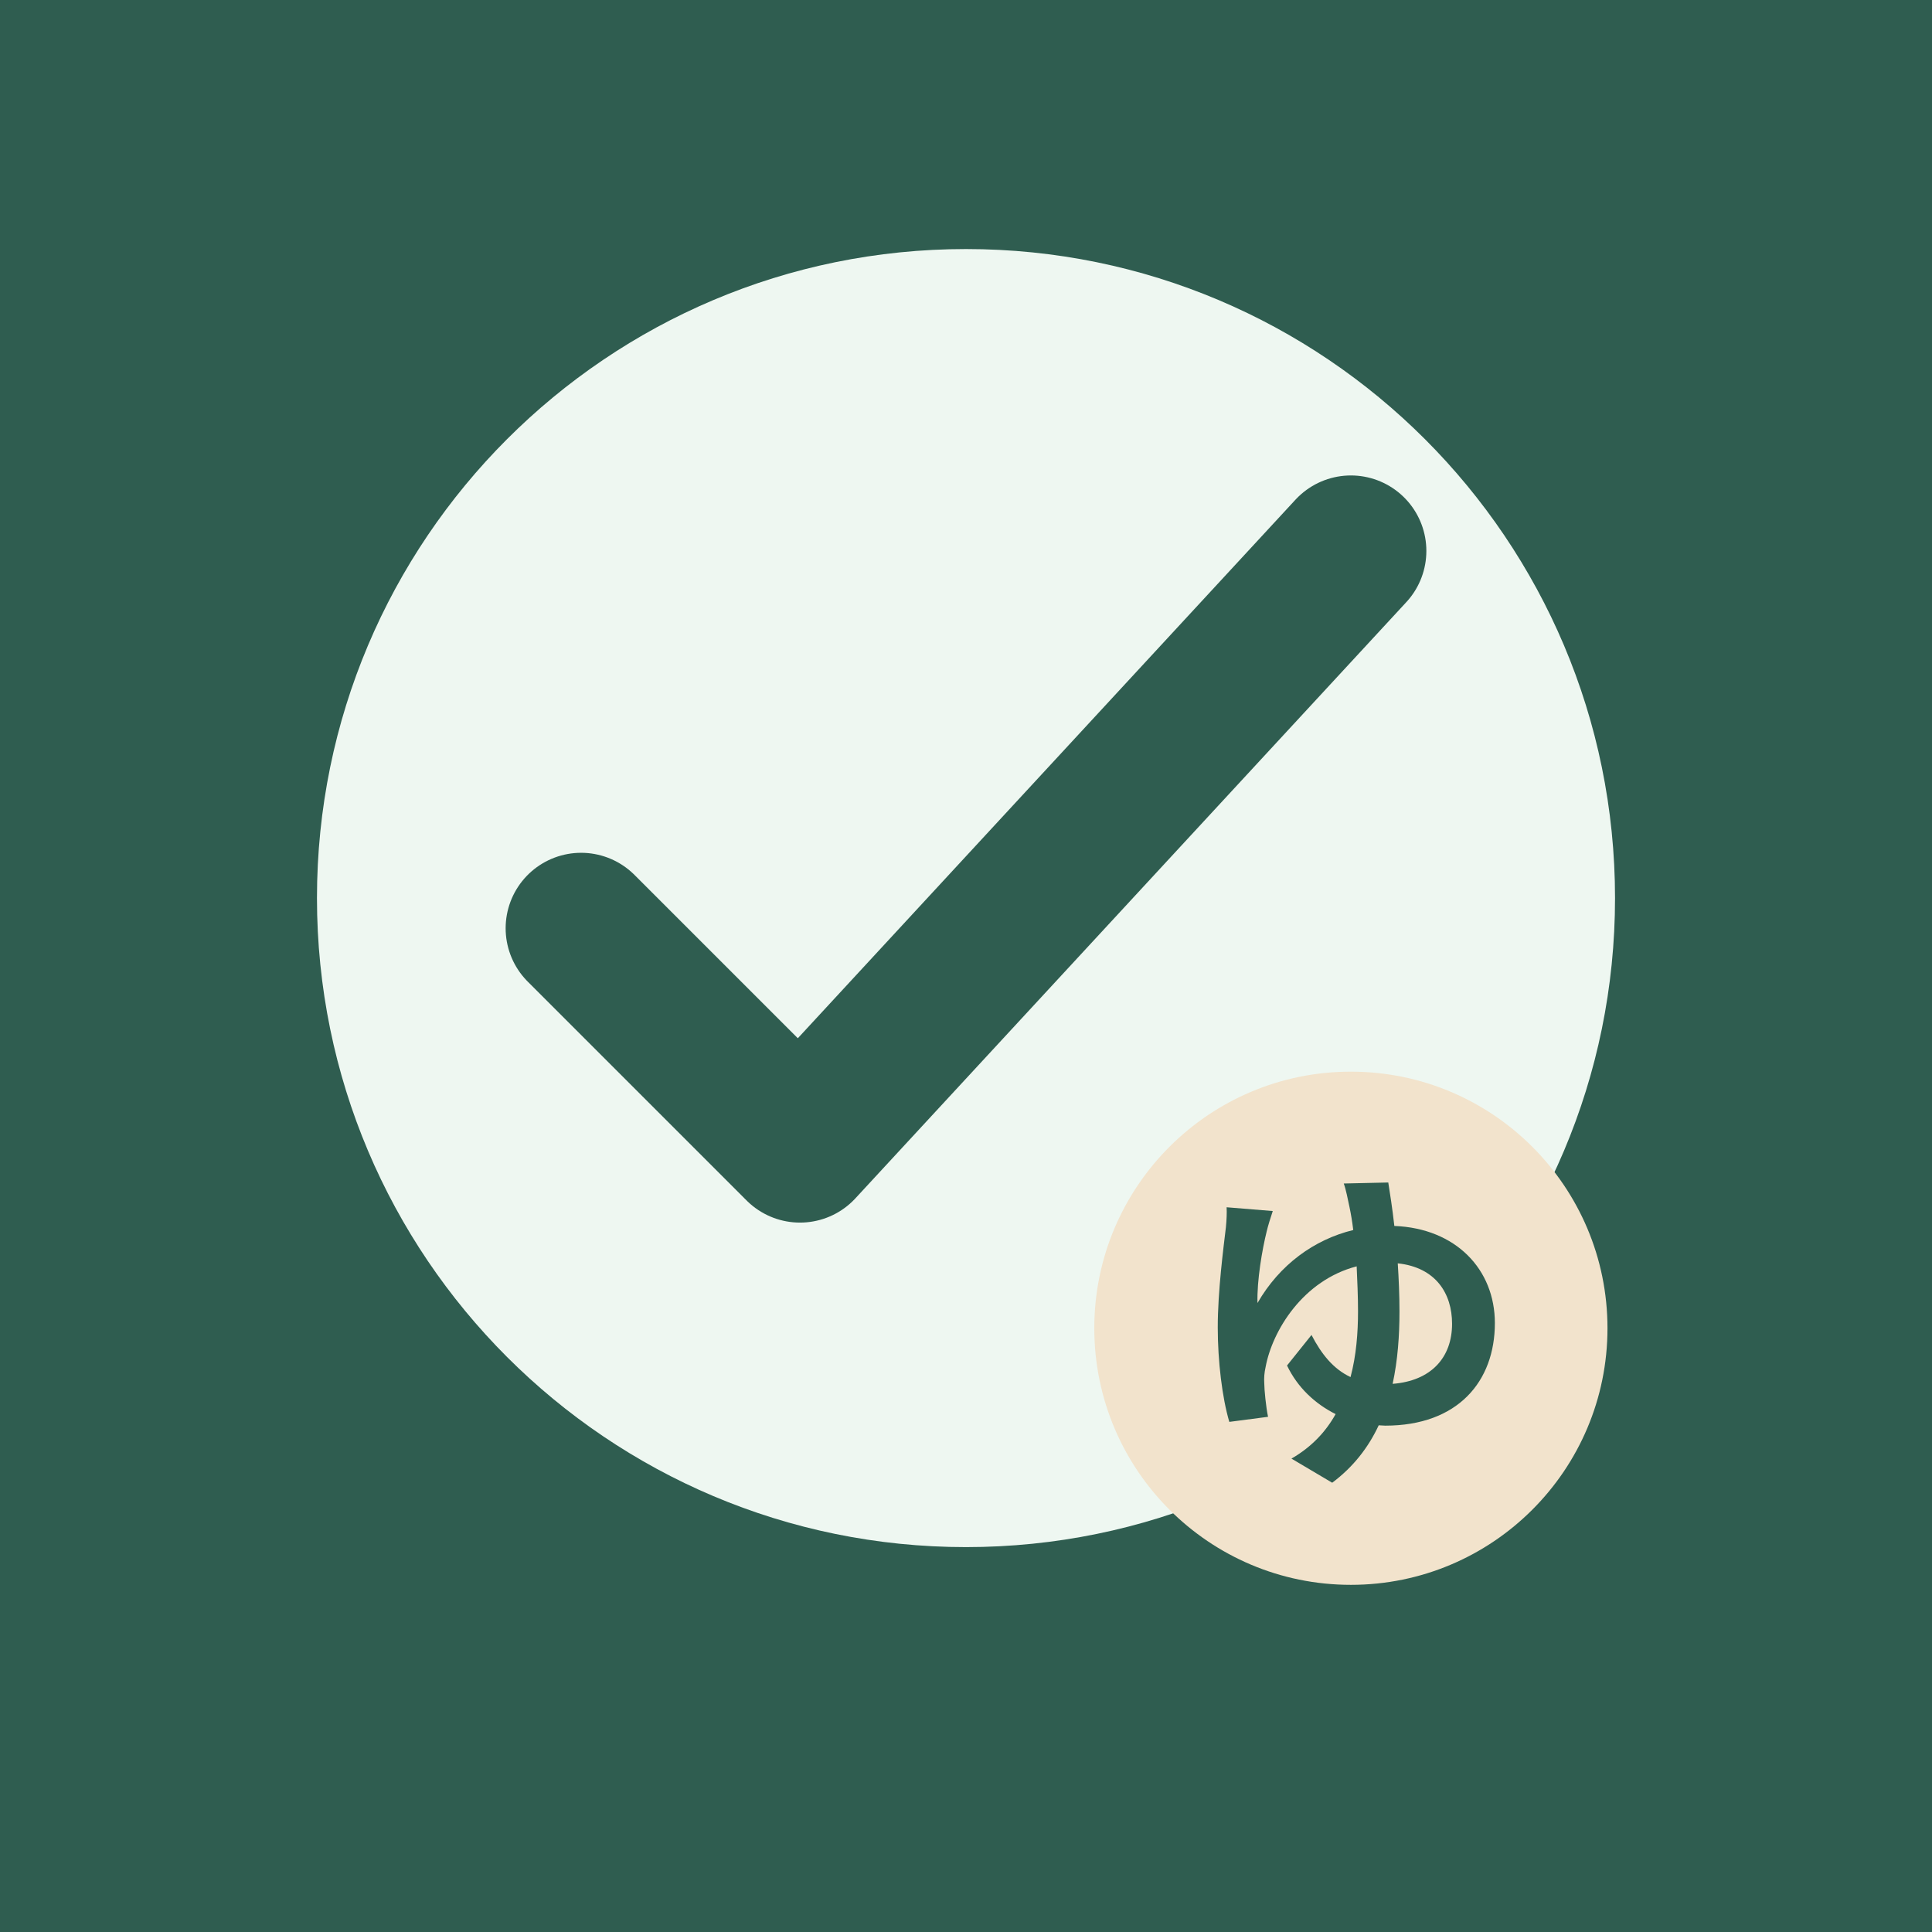
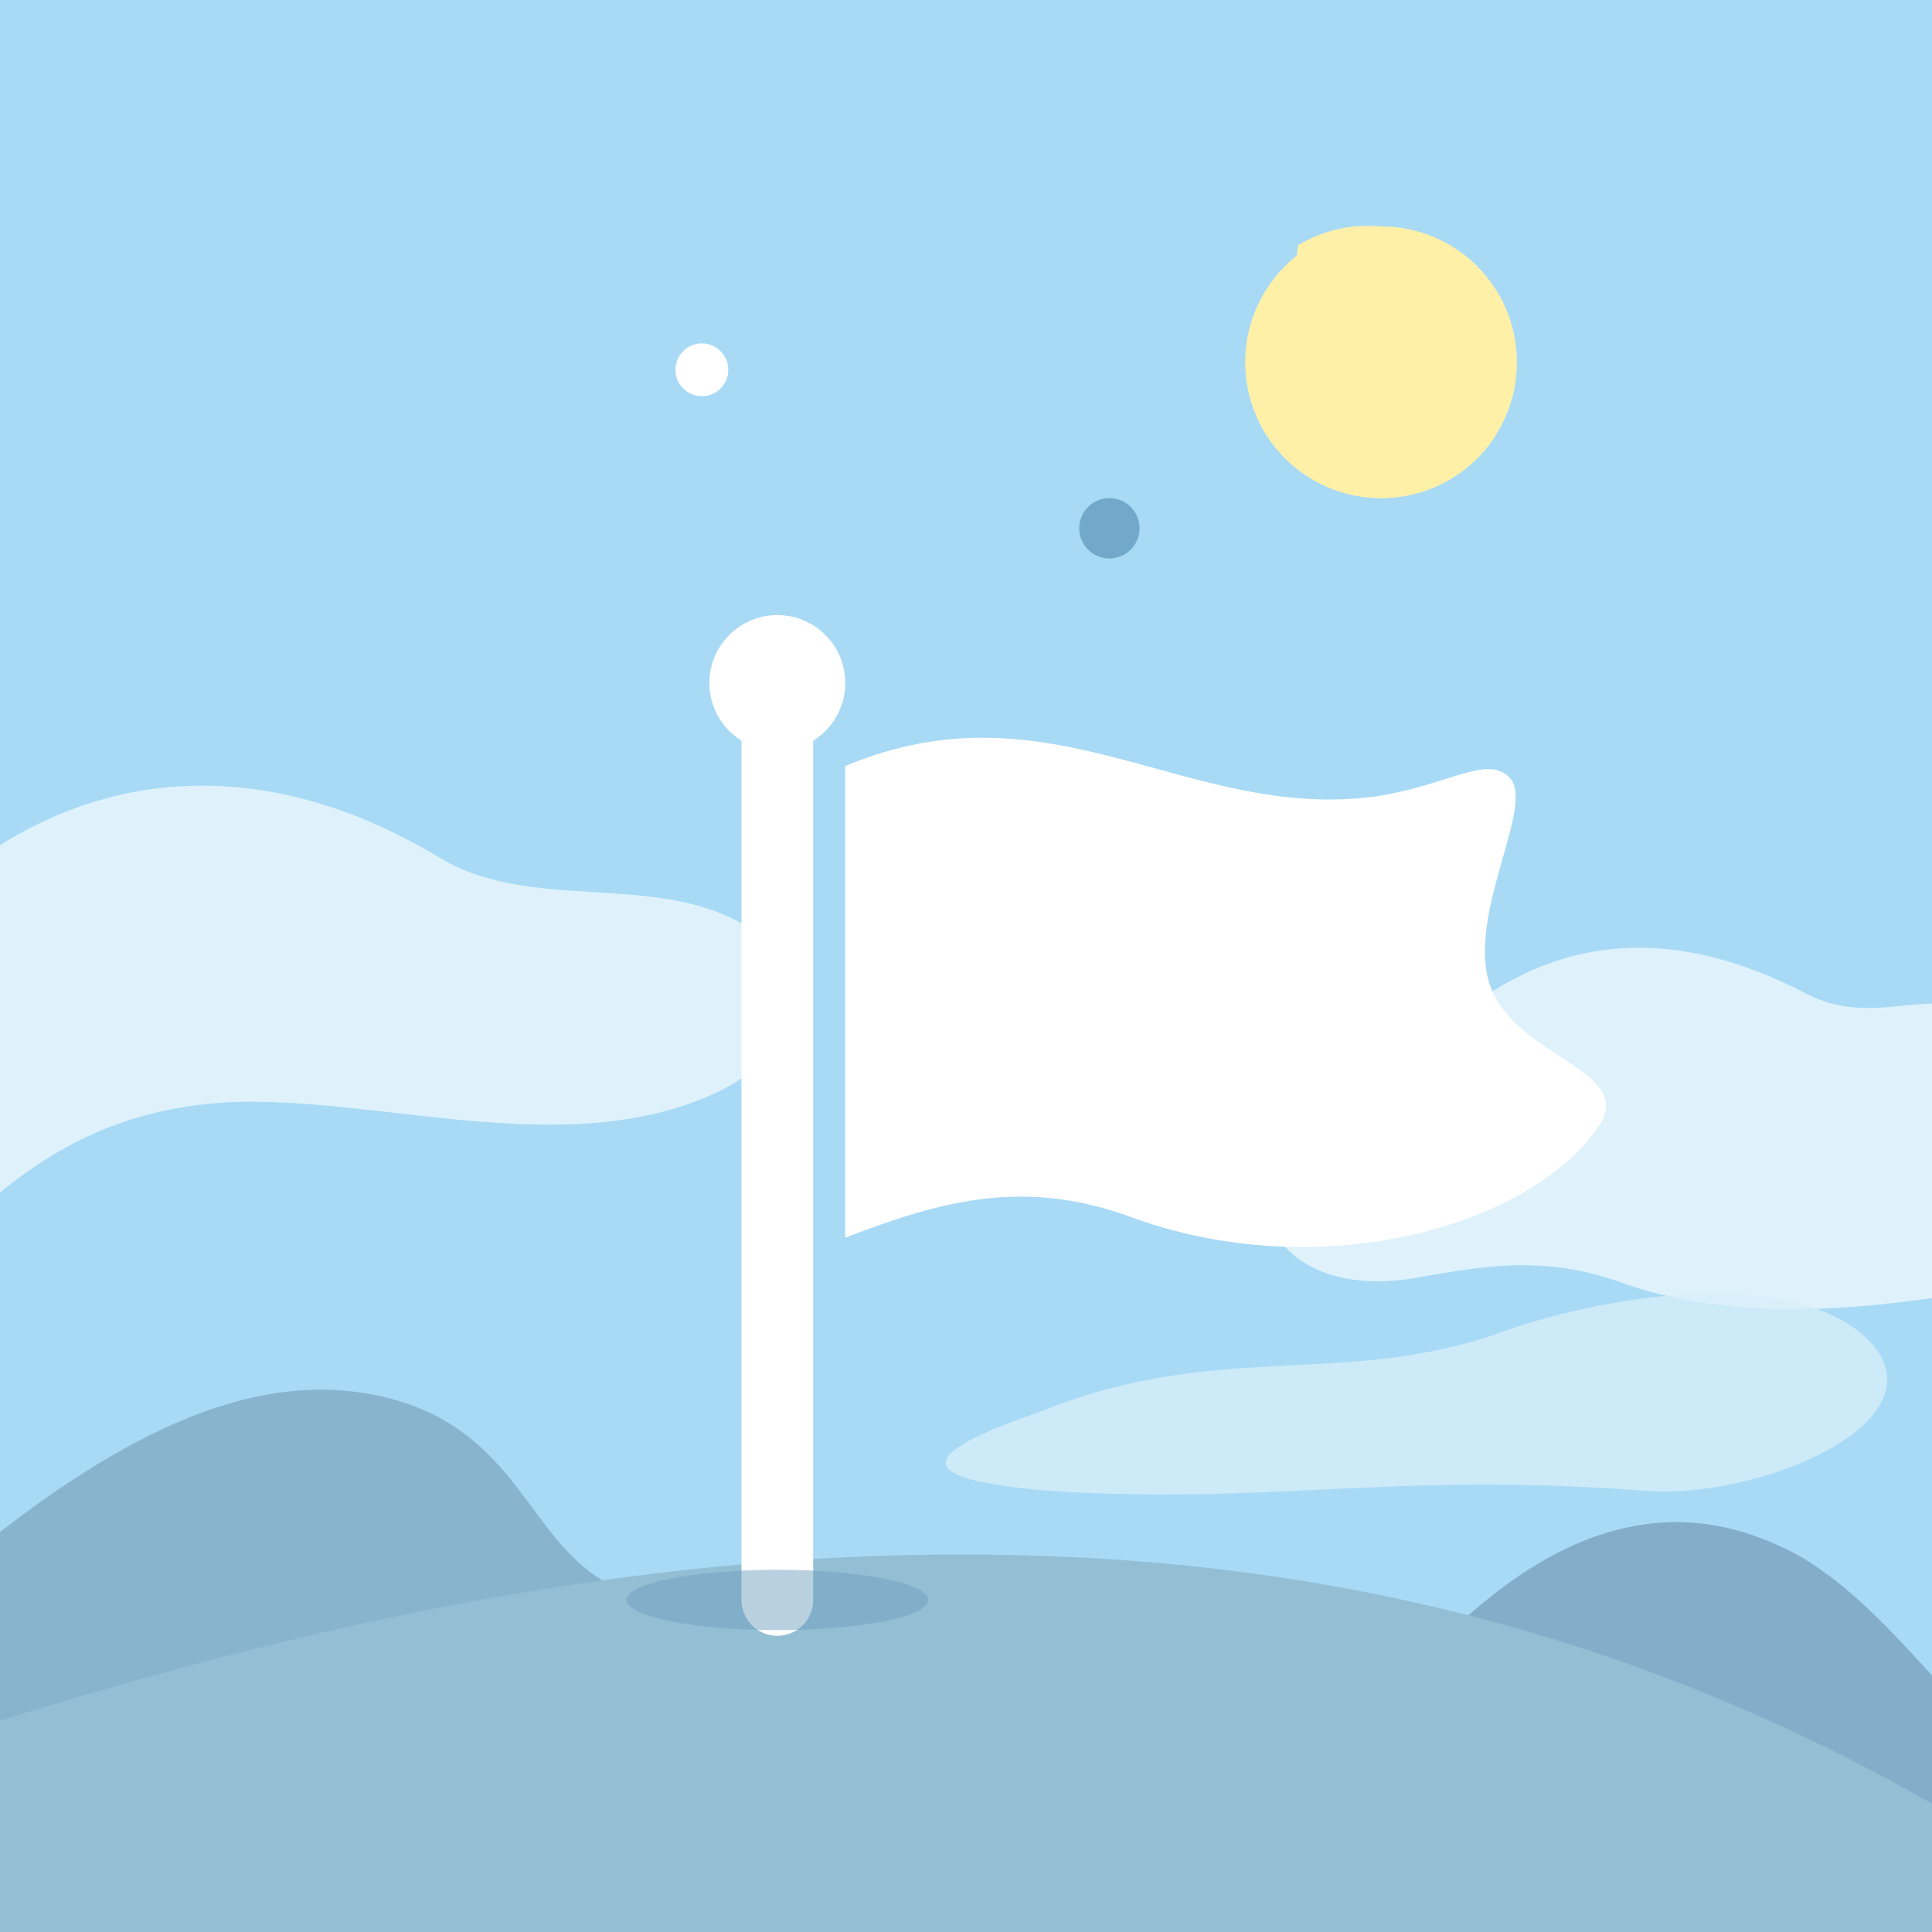
<svg xmlns="http://www.w3.org/2000/svg" viewBox="0 0 512 512" role="img" aria-labelledby="title desc">
-   <rect width="512" height="512" fill="#2f5d50" />
-   <circle cx="256" cy="238" r="172" fill="#eef7f1" />
-   <path d="M154 246l58 58 146-158" fill="none" stroke="#2f5d50" stroke-width="40" stroke-linecap="round" stroke-linejoin="round" />
-   <circle cx="358" cy="352" r="68" fill="#f2e3cc" />
-   <text x="358" y="386" text-anchor="middle" font-family="Segoe UI, system-ui, sans-serif" font-size="90" font-weight="800" fill="#2f5d50">ゆ</text>
+   <rect width="512" height="512" fill="#a8daf6" />
+   <path d="M0 224c35-22 76-21 116 3 24 15 57 4 81 18 22 13 14 34-6 44-39 19-88 2-128 3-28 1-47 11-63 24z" fill="#e8f6fd" opacity=".86" />
+   <path d="M388 268c27-21 57-22 90-5 13 7 24 3 34 3v78c-28 4-57 5-82-4-22-8-39-4-57-1-29 4-45-14-36-37 7-17 31-19 51-34z" fill="#e8f6fd" opacity=".86" />
+   <path d="M276 374c47-19 80-6 122-21 25-9 74-18 96 1 24 22-28 44-59 41-67-5-99 4-158 0-34-3-36-9-1-21z" fill="#d7eef9" opacity=".78" />
+   <path d="M0 406c40-31 75-45 108-34 29 10 33 36 52 47 25 15 45-9 76-1 35 10 54 38 78 55H0z" fill="#85afc9" opacity=".88" />
+   <path d="M361 459c36-47 75-70 117-46 13 8 23 19 34 31v68H336c5-20 13-37 25-53z" fill="#7fa9c4" opacity=".9" />
+   <path d="M0 456c93-29 178-45 262-44 91 1 173 22 250 66v34H0z" fill="#94bed4" />
+   <circle cx="366" cy="96" r="36" fill="#fff0a8" />
+   <path d="M366 60a36 36 0 1 0 30 56 45 45 0 0 1-52-51 36 36 0 0 1 22-5z" fill="#fff0a8" />
+   <circle cx="186" cy="98" r="7" fill="#ffffff" />
+   <circle cx="294" cy="140" r="8" fill="#72a9ca" />
+   <path d="M206 181v243" fill="none" stroke="#ffffff" stroke-width="19" stroke-linecap="round" />
+   <circle cx="206" cy="181" r="18" fill="#ffffff" />
+   <path d="M224 203c55-23 91 15 141 8 19-3 29-11 35-5 8 8-16 43-2 61 10 14 34 18 26 31-17 26-72 43-123 25-29-11-51-5-77 5z" fill="#ffffff" />
+   <ellipse cx="206" cy="424" rx="40" ry="8" fill="#6d9fbd" opacity=".48" />
</svg>
